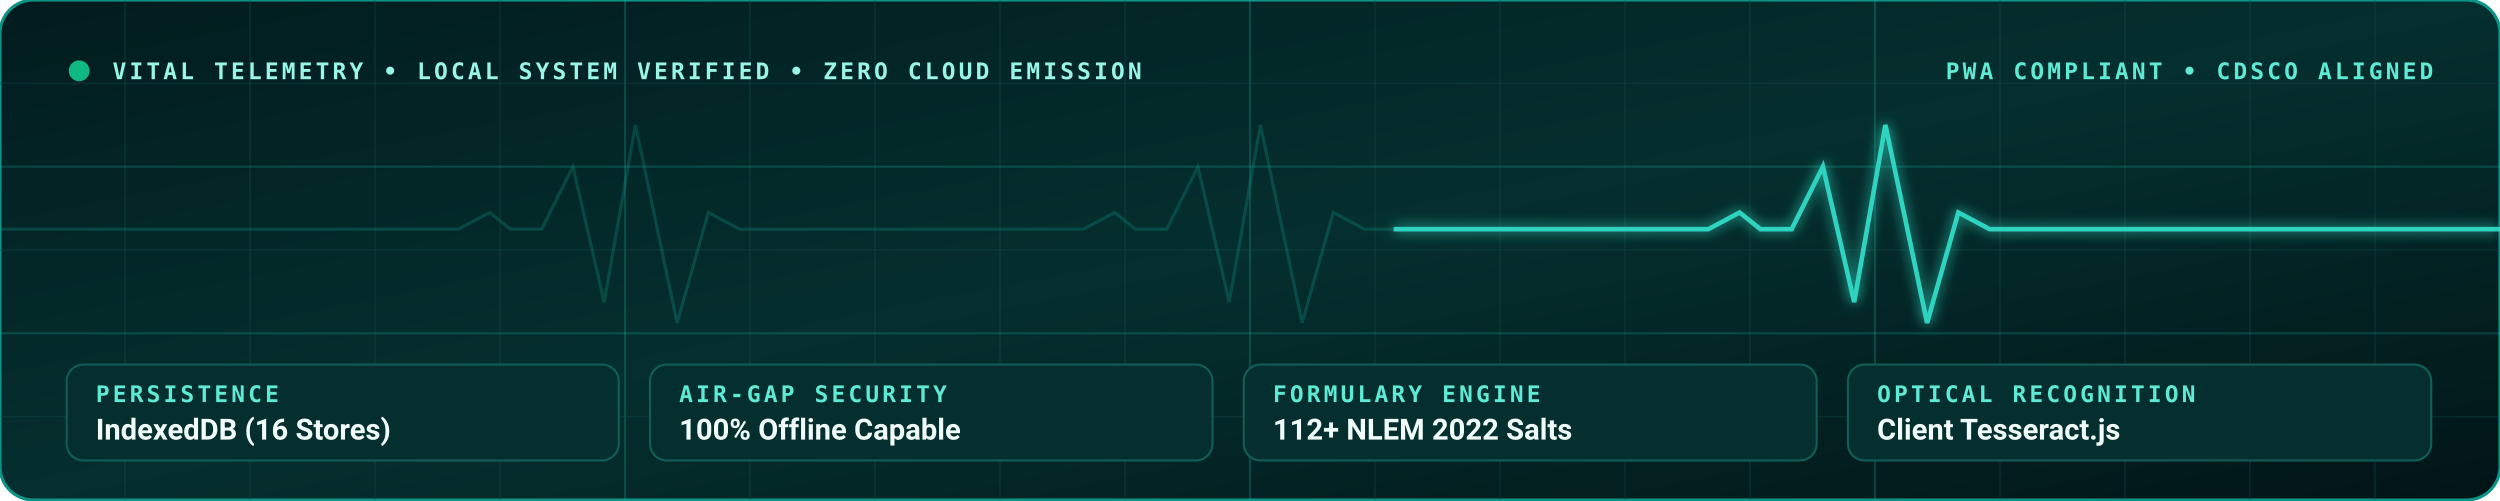
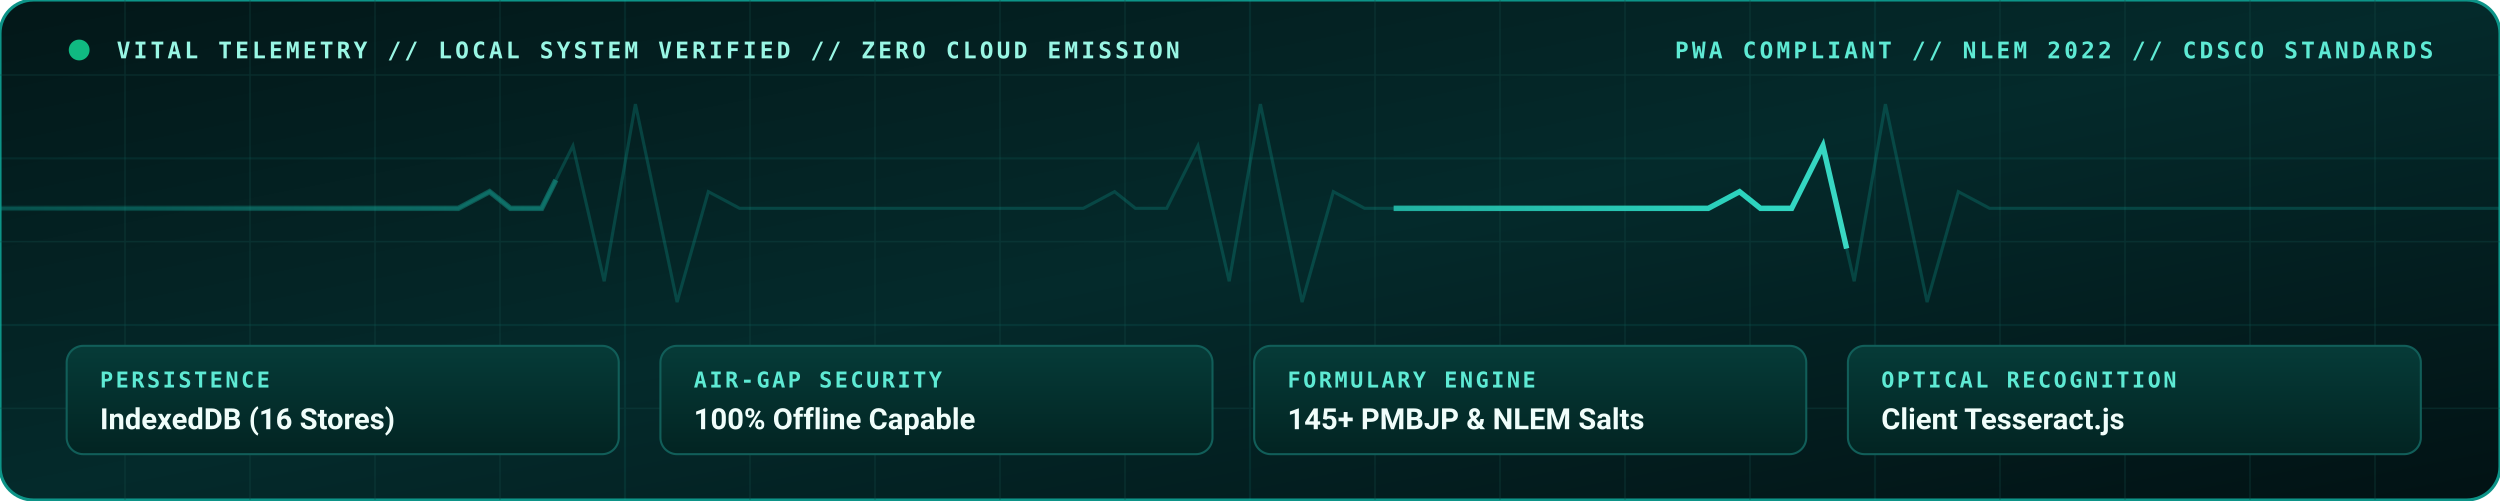
- <svg xmlns="http://www.w3.org/2000/svg" viewBox="0 0 1200 240" width="100%" height="100%">
+ <svg xmlns="http://www.w3.org/2000/svg" width="1200" height="240" viewBox="0 0 1200 240">
  <defs>
    <linearGradient id="telemetryBg" x1="0%" y1="0%" x2="100%" y2="100%">
-       <stop offset="0%" stop-color="#021c1e" />
-       <stop offset="50%" stop-color="#042f2e" />
-       <stop offset="100%" stop-color="#021517" />
+       <stop offset="0%" stop-color="#031718" />
+       <stop offset="50%" stop-color="#042A2B" />
+       <stop offset="100%" stop-color="#021214" />
    </linearGradient>
-     <filter id="ecgGlow" x="-20%" y="-20%" width="140%" height="140%">
-       <feGaussianBlur stdDeviation="3" result="blur" />
-       <feMerge>
-         <feMergeNode in="blur" />
-         <feMergeNode in="SourceGraphic" />
-       </feMerge>
-     </filter>
-     <style>
-       .grid-line {
-         stroke: #134e4a;
-         stroke-width: 0.75;
-         opacity: 0.35;
-       }
-       .grid-major {
-         stroke: #14b8a6;
-         stroke-width: 1;
-         opacity: 0.25;
-       }
-       .ecg-path {
-         stroke: #2dd4bf;
-         stroke-width: 2.2;
-         fill: none;
-         stroke-dasharray: 1200;
-         stroke-dashoffset: 1200;
-         animation: ecgSweep 3.2s linear infinite;
-         filter: url(#ecgGlow);
-       }
-       .ecg-ghost {
-         stroke: #0d9488;
-         stroke-width: 1.5;
-         fill: none;
-         opacity: 0.3;
-       }
-       .blinking-dot {
-         animation: blinkRate 1.6s ease-in-out infinite;
-       }
-       .text-title {
-         font-family: ui-monospace, SFMono-Regular, "SF Mono", Menlo, Consolas, monospace;
-         font-size: 11px;
-         letter-spacing: 1.5px;
-         font-weight: 700;
-       }
-       .text-val {
-         font-family: -apple-system, BlinkMacSystemFont, "Segoe UI", Roboto, sans-serif;
-         font-size: 14px;
-         font-weight: 600;
-       }
-       @keyframes ecgSweep {
-         0% { stroke-dashoffset: 1200; }
-         50% { stroke-dashoffset: 0; }
-         100% { stroke-dashoffset: -1200; }
-       }
-       @keyframes blinkRate {
-         0%, 100% { opacity: 0.3; }
-         50% { opacity: 1; filter: drop-shadow(0 0 6px #10b981); }
-       }
-     </style>
+     <linearGradient id="cardBg" x1="0%" y1="0%" x2="0%" y2="100%">
+       <stop offset="0%" stop-color="#063B38" />
+       <stop offset="100%" stop-color="#022422" />
+     </linearGradient>
+     <linearGradient id="ecgGrad" x1="0%" y1="0%" x2="100%" y2="0%">
+       <stop offset="0%" stop-color="#0D9488" stop-opacity="0.2" />
+       <stop offset="70%" stop-color="#2DD4BF" />
+       <stop offset="100%" stop-color="#99F6E4" />
+     </linearGradient>
  </defs>
-   <rect width="1200" height="240" rx="16" fill="url(#telemetryBg)" stroke="#0d9488" stroke-width="1.5" />
-   <g>
-     <line x1="60" y1="0" x2="60" y2="240" class="grid-line" />
-     <line x1="120" y1="0" x2="120" y2="240" class="grid-line" />
-     <line x1="180" y1="0" x2="180" y2="240" class="grid-line" />
-     <line x1="240" y1="0" x2="240" y2="240" class="grid-line" />
-     <line x1="300" y1="0" x2="300" y2="240" class="grid-major" />
-     <line x1="360" y1="0" x2="360" y2="240" class="grid-line" />
-     <line x1="420" y1="0" x2="420" y2="240" class="grid-line" />
-     <line x1="480" y1="0" x2="480" y2="240" class="grid-line" />
-     <line x1="540" y1="0" x2="540" y2="240" class="grid-line" />
-     <line x1="600" y1="0" x2="600" y2="240" class="grid-major" />
-     <line x1="660" y1="0" x2="660" y2="240" class="grid-line" />
-     <line x1="720" y1="0" x2="720" y2="240" class="grid-line" />
-     <line x1="780" y1="0" x2="780" y2="240" class="grid-line" />
-     <line x1="840" y1="0" x2="840" y2="240" class="grid-line" />
-     <line x1="900" y1="0" x2="900" y2="240" class="grid-major" />
-     <line x1="960" y1="0" x2="960" y2="240" class="grid-line" />
-     <line x1="1020" y1="0" x2="1020" y2="240" class="grid-line" />
-     <line x1="1080" y1="0" x2="1080" y2="240" class="grid-line" />
-     <line x1="1140" y1="0" x2="1140" y2="240" class="grid-line" />
-     <line x1="0" y1="40" x2="1200" y2="40" class="grid-line" />
-     <line x1="0" y1="80" x2="1200" y2="80" class="grid-major" />
-     <line x1="0" y1="120" x2="1200" y2="120" class="grid-line" />
-     <line x1="0" y1="160" x2="1200" y2="160" class="grid-major" />
-     <line x1="0" y1="200" x2="1200" y2="200" class="grid-line" />
+   <rect width="1200" height="240" rx="16" fill="url(#telemetryBg)" stroke="#0D9488" stroke-width="1.5" />
+   <g stroke="#134E4A" stroke-width="0.75" opacity="0.32">
+     <line x1="60" y1="0" x2="60" y2="240" />
+     <line x1="120" y1="0" x2="120" y2="240" />
+     <line x1="180" y1="0" x2="180" y2="240" />
+     <line x1="240" y1="0" x2="240" y2="240" />
+     <line x1="300" y1="0" x2="300" y2="240" stroke="#14B8A6" stroke-width="1" opacity="0.3" />
+     <line x1="360" y1="0" x2="360" y2="240" />
+     <line x1="420" y1="0" x2="420" y2="240" />
+     <line x1="480" y1="0" x2="480" y2="240" />
+     <line x1="540" y1="0" x2="540" y2="240" />
+     <line x1="600" y1="0" x2="600" y2="240" stroke="#14B8A6" stroke-width="1" opacity="0.3" />
+     <line x1="660" y1="0" x2="660" y2="240" />
+     <line x1="720" y1="0" x2="720" y2="240" />
+     <line x1="780" y1="0" x2="780" y2="240" />
+     <line x1="840" y1="0" x2="840" y2="240" />
+     <line x1="900" y1="0" x2="900" y2="240" stroke="#14B8A6" stroke-width="1" opacity="0.3" />
+     <line x1="960" y1="0" x2="960" y2="240" />
+     <line x1="1020" y1="0" x2="1020" y2="240" />
+     <line x1="1080" y1="0" x2="1080" y2="240" />
+     <line x1="1140" y1="0" x2="1140" y2="240" />
+     <line x1="0" y1="36" x2="1200" y2="36" />
+     <line x1="0" y1="76" x2="1200" y2="76" stroke="#14B8A6" stroke-width="1" opacity="0.3" />
+     <line x1="0" y1="116" x2="1200" y2="116" />
+     <line x1="0" y1="156" x2="1200" y2="156" stroke="#14B8A6" stroke-width="1" opacity="0.3" />
+     <line x1="0" y1="196" x2="1200" y2="196" />
  </g>
-   <g transform="translate(32, 28)">
-     <circle cx="6" cy="6" r="5" fill="#10b981" class="blinking-dot" />
-     <text x="22" y="10" fill="#99f6e4" class="text-title">VITAL TELEMETRY • LOCAL SYSTEM VERIFIED • ZERO CLOUD EMISSION</text>
-     <text x="1136" y="10" text-anchor="end" fill="#5eead4" class="text-title">PWA COMPLIANT • CDSCO ALIGNED</text>
+   <g transform="translate(32, 24)">
+     <circle cx="6" cy="0" r="5" fill="#10B981">
+       <animate attributeName="opacity" values="1;0.25;1" dur="1.8s" repeatCount="indefinite" />
+       <animate attributeName="r" values="5;6.5;5" dur="1.8s" repeatCount="indefinite" />
+     </circle>
+     <text x="24" y="4" fill="#99F6E4" font-family="ui-monospace, SFMono-Regular, Menlo, Consolas, monospace" font-size="11" letter-spacing="1.5" font-weight="700">VITAL TELEMETRY // LOCAL SYSTEM VERIFIED // ZERO CLOUD EMISSION</text>
+     <text x="1136" y="4" text-anchor="end" fill="#5EEAD4" font-family="ui-monospace, SFMono-Regular, Menlo, Consolas, monospace" font-size="11" letter-spacing="1.5" font-weight="700">PWA COMPLIANT // NLEM 2022 // CDSCO STANDARDS</text>
  </g>
-   <path class="ecg-ghost" d="M 0 110 L 220 110 L 235 102 L 245 110 L 260 110 L 275 80 L 290 145 L 305 60 L 325 155 L 340 102 L 355 110 L 520 110 L 535 102 L 545 110 L 560 110 L 575 80 L 590 145 L 605 60 L 625 155 L 640 102 L 655 110 L 820 110 L 835 102 L 845 110 L 860 110 L 875 80 L 890 145 L 905 60 L 925 155 L 940 102 L 955 110 L 1200 110" />
-   <path class="ecg-path" d="M 0 110 L 220 110 L 235 102 L 245 110 L 260 110 L 275 80 L 290 145 L 305 60 L 325 155 L 340 102 L 355 110 L 520 110 L 535 102 L 545 110 L 560 110 L 575 80 L 590 145 L 605 60 L 625 155 L 640 102 L 655 110 L 820 110 L 835 102 L 845 110 L 860 110 L 875 80 L 890 145 L 905 60 L 925 155 L 940 102 L 955 110 L 1200 110" />
-   <g transform="translate(32, 175)">
-     <rect x="0" y="0" width="265" height="46" rx="8" fill="#042f2e" stroke="#115e59" stroke-width="1" />
-     <text x="14" y="18" fill="#5eead4" class="text-title">PERSISTENCE</text>
-     <text x="14" y="36" fill="#f0fdfa" class="text-val">IndexedDB (16 Stores)</text>
-     <rect x="280" y="0" width="270" height="46" rx="8" fill="#042f2e" stroke="#115e59" stroke-width="1" />
-     <text x="294" y="18" fill="#5eead4" class="text-title">AIR-GAP SECURITY</text>
-     <text x="294" y="36" fill="#f0fdfa" class="text-val">100% Offline Capable</text>
-     <rect x="565" y="0" width="275" height="46" rx="8" fill="#042f2e" stroke="#115e59" stroke-width="1" />
-     <text x="579" y="18" fill="#5eead4" class="text-title">FORMULARY ENGINE</text>
-     <text x="579" y="36" fill="#f0fdfa" class="text-val">112+ NLEM 2022 Salts</text>
-     <rect x="855" y="0" width="280" height="46" rx="8" fill="#042f2e" stroke="#115e59" stroke-width="1" />
-     <text x="869" y="18" fill="#5eead4" class="text-title">OPTICAL RECOGNITION</text>
-     <text x="869" y="36" fill="#f0fdfa" class="text-val">Client Tesseract.js</text>
+   <path d="M 0 100 L 220 100 L 235 92 L 245 100 L 260 100 L 275 70 L 290 135 L 305 50 L 325 145 L 340 92 L 355 100 L 520 100 L 535 92 L 545 100 L 560 100 L 575 70 L 590 135 L 605 50 L 625 145 L 640 92 L 655 100 L 820 100 L 835 92 L 845 100 L 860 100 L 875 70 L 890 135 L 905 50 L 925 145 L 940 92 L 955 100 L 1200 100" fill="none" stroke="#0D9488" stroke-width="1.5" opacity="0.3" />
+   <path d="M 0 100 L 220 100 L 235 92 L 245 100 L 260 100 L 275 70 L 290 135 L 305 50 L 325 145 L 340 92 L 355 100 L 520 100 L 535 92 L 545 100 L 560 100 L 575 70 L 590 135 L 605 50 L 625 145 L 640 92 L 655 100 L 820 100 L 835 92 L 845 100 L 860 100 L 875 70 L 890 135 L 905 50 L 925 145 L 940 92 L 955 100 L 1200 100" fill="none" stroke="url(#ecgGrad)" stroke-width="2.6" stroke-dasharray="280, 920">
+     <animate attributeName="stroke-dashoffset" values="1200;-1200" dur="3.2s" repeatCount="indefinite" />
+   </path>
+   <g transform="translate(32, 166)">
+     <rect x="0" y="0" width="265" height="52" rx="8" fill="url(#cardBg)" stroke="#115E59" stroke-width="1" />
+     <text x="16" y="20" fill="#5EEAD4" font-family="ui-monospace, SFMono-Regular, Menlo, Consolas, monospace" font-size="10.5" letter-spacing="1.2" font-weight="700">PERSISTENCE</text>
+     <text x="16" y="40" fill="#F0FDFA" font-family="-apple-system, BlinkMacSystemFont, 'Segoe UI', Roboto, sans-serif" font-size="14" font-weight="600">IndexedDB (16 Stores)</text>
+     <rect x="285" y="0" width="265" height="52" rx="8" fill="url(#cardBg)" stroke="#115E59" stroke-width="1" />
+     <text x="301" y="20" fill="#5EEAD4" font-family="ui-monospace, SFMono-Regular, Menlo, Consolas, monospace" font-size="10.5" letter-spacing="1.2" font-weight="700">AIR-GAP SECURITY</text>
+     <text x="301" y="40" fill="#F0FDFA" font-family="-apple-system, BlinkMacSystemFont, 'Segoe UI', Roboto, sans-serif" font-size="14" font-weight="600">100% Offline Capable</text>
+     <rect x="570" y="0" width="265" height="52" rx="8" fill="url(#cardBg)" stroke="#115E59" stroke-width="1" />
+     <text x="586" y="20" fill="#5EEAD4" font-family="ui-monospace, SFMono-Regular, Menlo, Consolas, monospace" font-size="10.5" letter-spacing="1.2" font-weight="700">FORMULARY ENGINE</text>
+     <text x="586" y="40" fill="#F0FDFA" font-family="-apple-system, BlinkMacSystemFont, 'Segoe UI', Roboto, sans-serif" font-size="14" font-weight="600">145+ PMBJP &amp; NLEM Salts</text>
+     <rect x="855" y="0" width="275" height="52" rx="8" fill="url(#cardBg)" stroke="#115E59" stroke-width="1" />
+     <text x="871" y="20" fill="#5EEAD4" font-family="ui-monospace, SFMono-Regular, Menlo, Consolas, monospace" font-size="10.5" letter-spacing="1.2" font-weight="700">OPTICAL RECOGNITION</text>
+     <text x="871" y="40" fill="#F0FDFA" font-family="-apple-system, BlinkMacSystemFont, 'Segoe UI', Roboto, sans-serif" font-size="14" font-weight="600">Client Tesseract.js</text>
  </g>
</svg>
